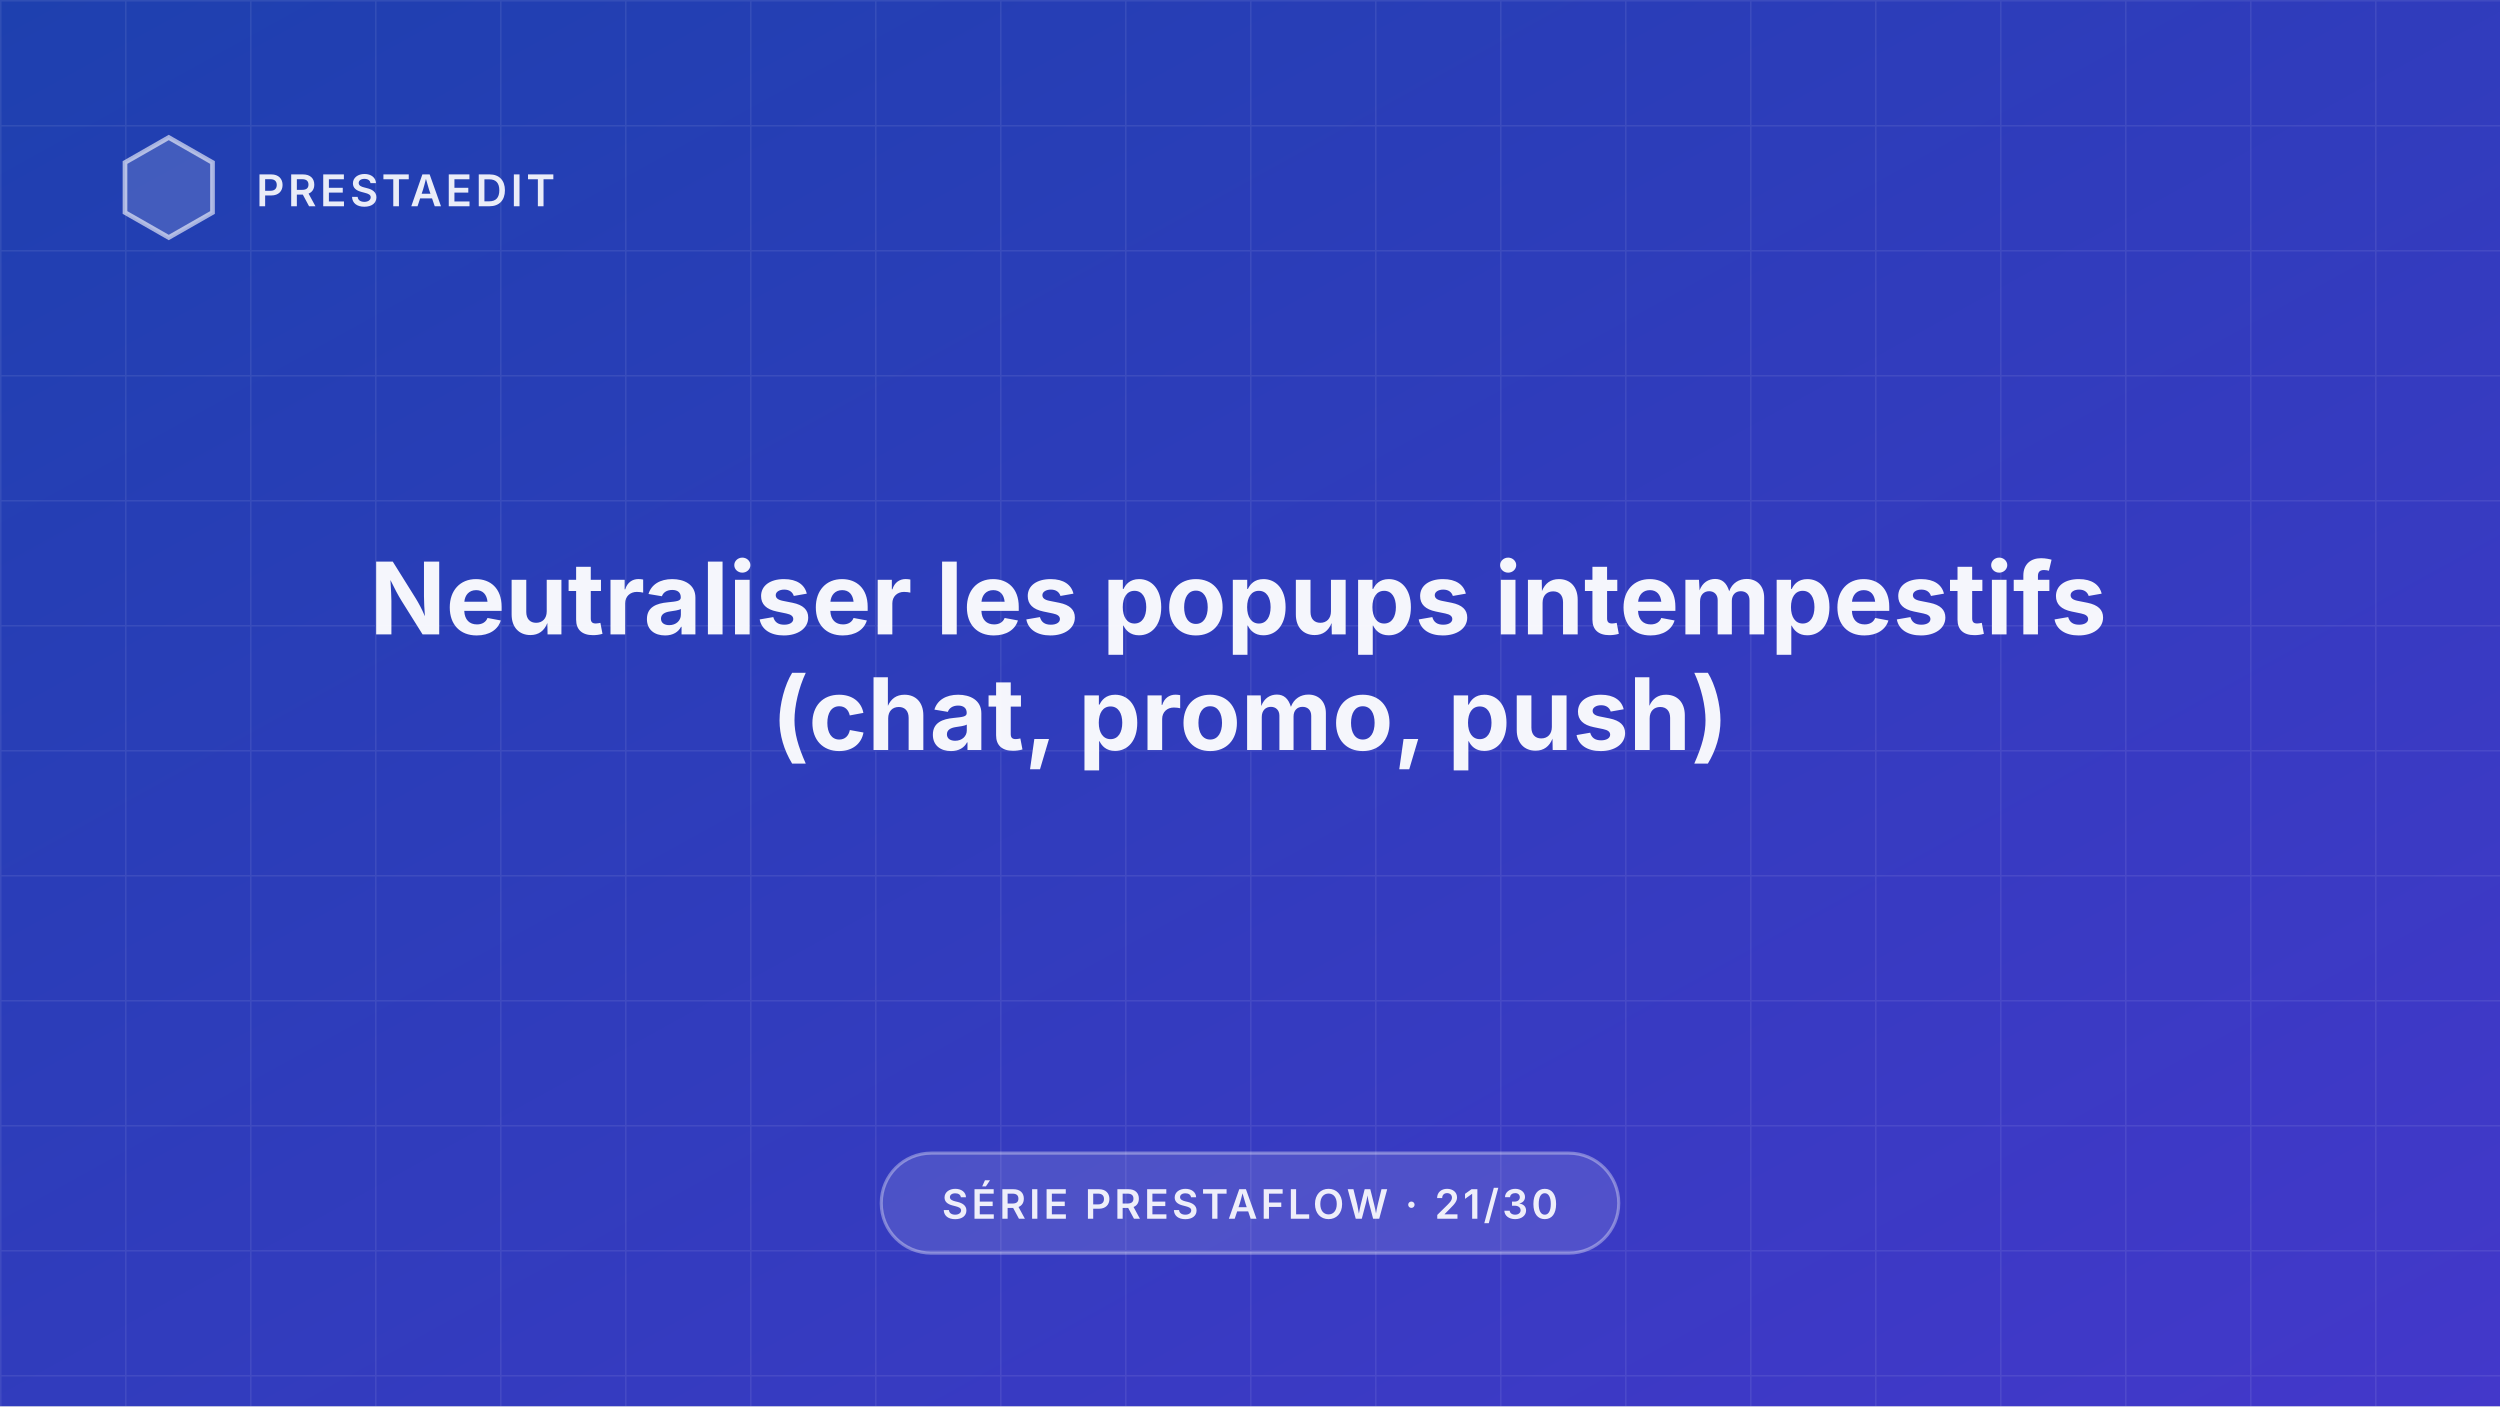
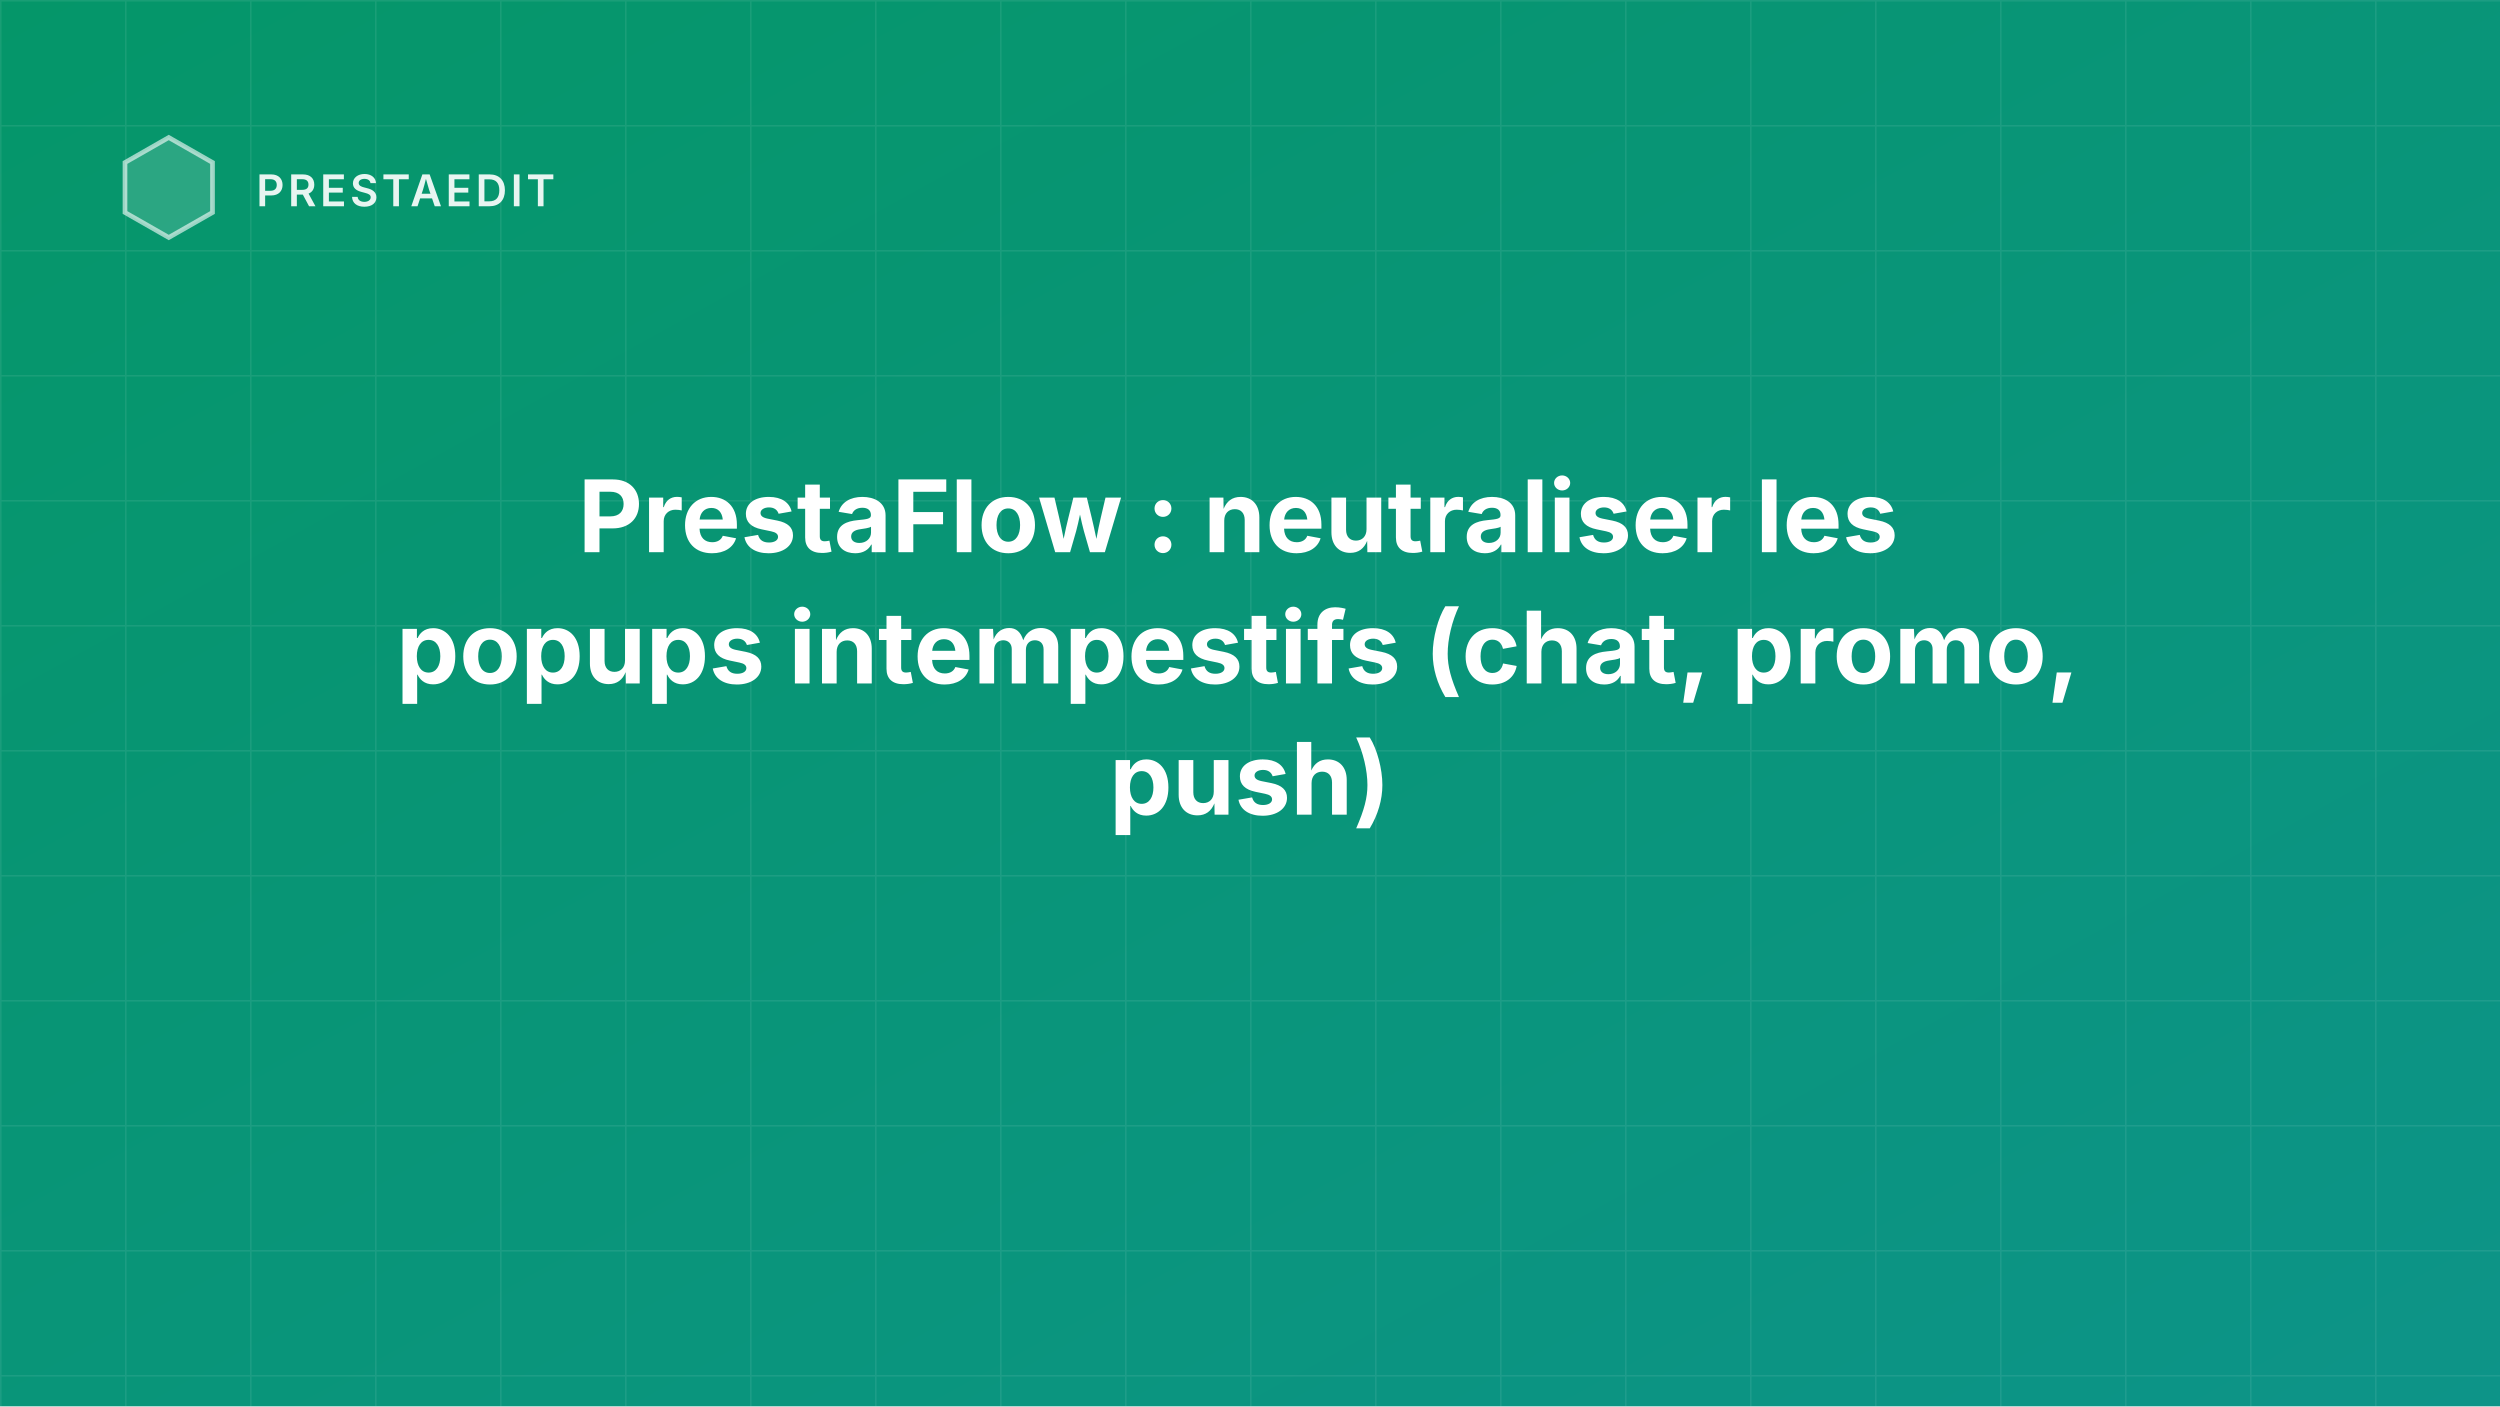
<svg xmlns="http://www.w3.org/2000/svg" width="800" height="450" viewBox="0 0 800 450" preserveAspectRatio="xMidYMid slice" role="img" aria-label="PrestaFlow : neutraliser les popups intempestifs (chat, promo, push)">
  <defs>
    <linearGradient id="bg" x1="0" y1="0" x2="1" y2="1">
-       <stop offset="0" stop-color="#1e40af" />
-       <stop offset="1" stop-color="#4338ca" />
+       <stop offset="0" stop-color="#059669" />
+       <stop offset="1" stop-color="#0d9488" />
    </linearGradient>
    <pattern id="grid" width="40" height="40" patternUnits="userSpaceOnUse">
      <path d="M40 0H0V40" fill="none" stroke="rgba(255,255,255,0.08)" stroke-width="1" />
    </pattern>
  </defs>
  <rect width="800" height="450" fill="url(#bg)" />
  <rect width="800" height="450" fill="url(#grid)" />
  <g transform="translate(40 40)" fill="rgba(255,255,255,0.9)">
    <path transform="translate(0 4)" d="M14 0L28 8v16L14 32 0 24V8z" fill="rgba(255,255,255,0.15)" stroke="rgba(255,255,255,0.6)" stroke-width="1.5" />
    <text x="42" y="26" font-family="ui-sans-serif,system-ui,-apple-system,sans-serif" font-size="14" font-weight="600" letter-spacing="0.08em">PRESTAEDIT</text>
  </g>
-   <g transform="translate(400 203)" fill="rgba(255,255,255,0.95)" text-anchor="middle">
-     <text font-family="ui-sans-serif,system-ui,-apple-system,sans-serif" font-size="32" font-weight="700">
-       <tspan x="0" y="0">Neutraliser les popups intempestifs</tspan>
-       <tspan x="0" y="37">(chat, promo, push)</tspan>
-     </text>
-   </g>
-   <g transform="translate(400 385)" text-anchor="middle">
-     <rect x="-118" y="-16" width="236" height="32" rx="16" fill="rgba(255,255,255,0.12)" stroke="rgba(255,255,255,0.35)" stroke-width="1" />
-     <text y="5" font-family="ui-sans-serif,system-ui,-apple-system,sans-serif" font-size="13" font-weight="600" fill="rgba(255,255,255,0.9)" letter-spacing="0.08em">SÉRIE PRESTAFLOW · 21/30</text>
-   </g>
+   <text text-anchor="middle" fill="white" font-family="ui-sans-serif,system-ui,-apple-system,sans-serif" font-size="32" font-weight="700">
+     <tspan x="400" y="176.7">PrestaFlow : neutraliser les</tspan>
+     <tspan x="400" y="218.7">popups intempestifs (chat, promo,</tspan>
+     <tspan x="400" y="260.7">push)</tspan>
+   </text>
</svg>
